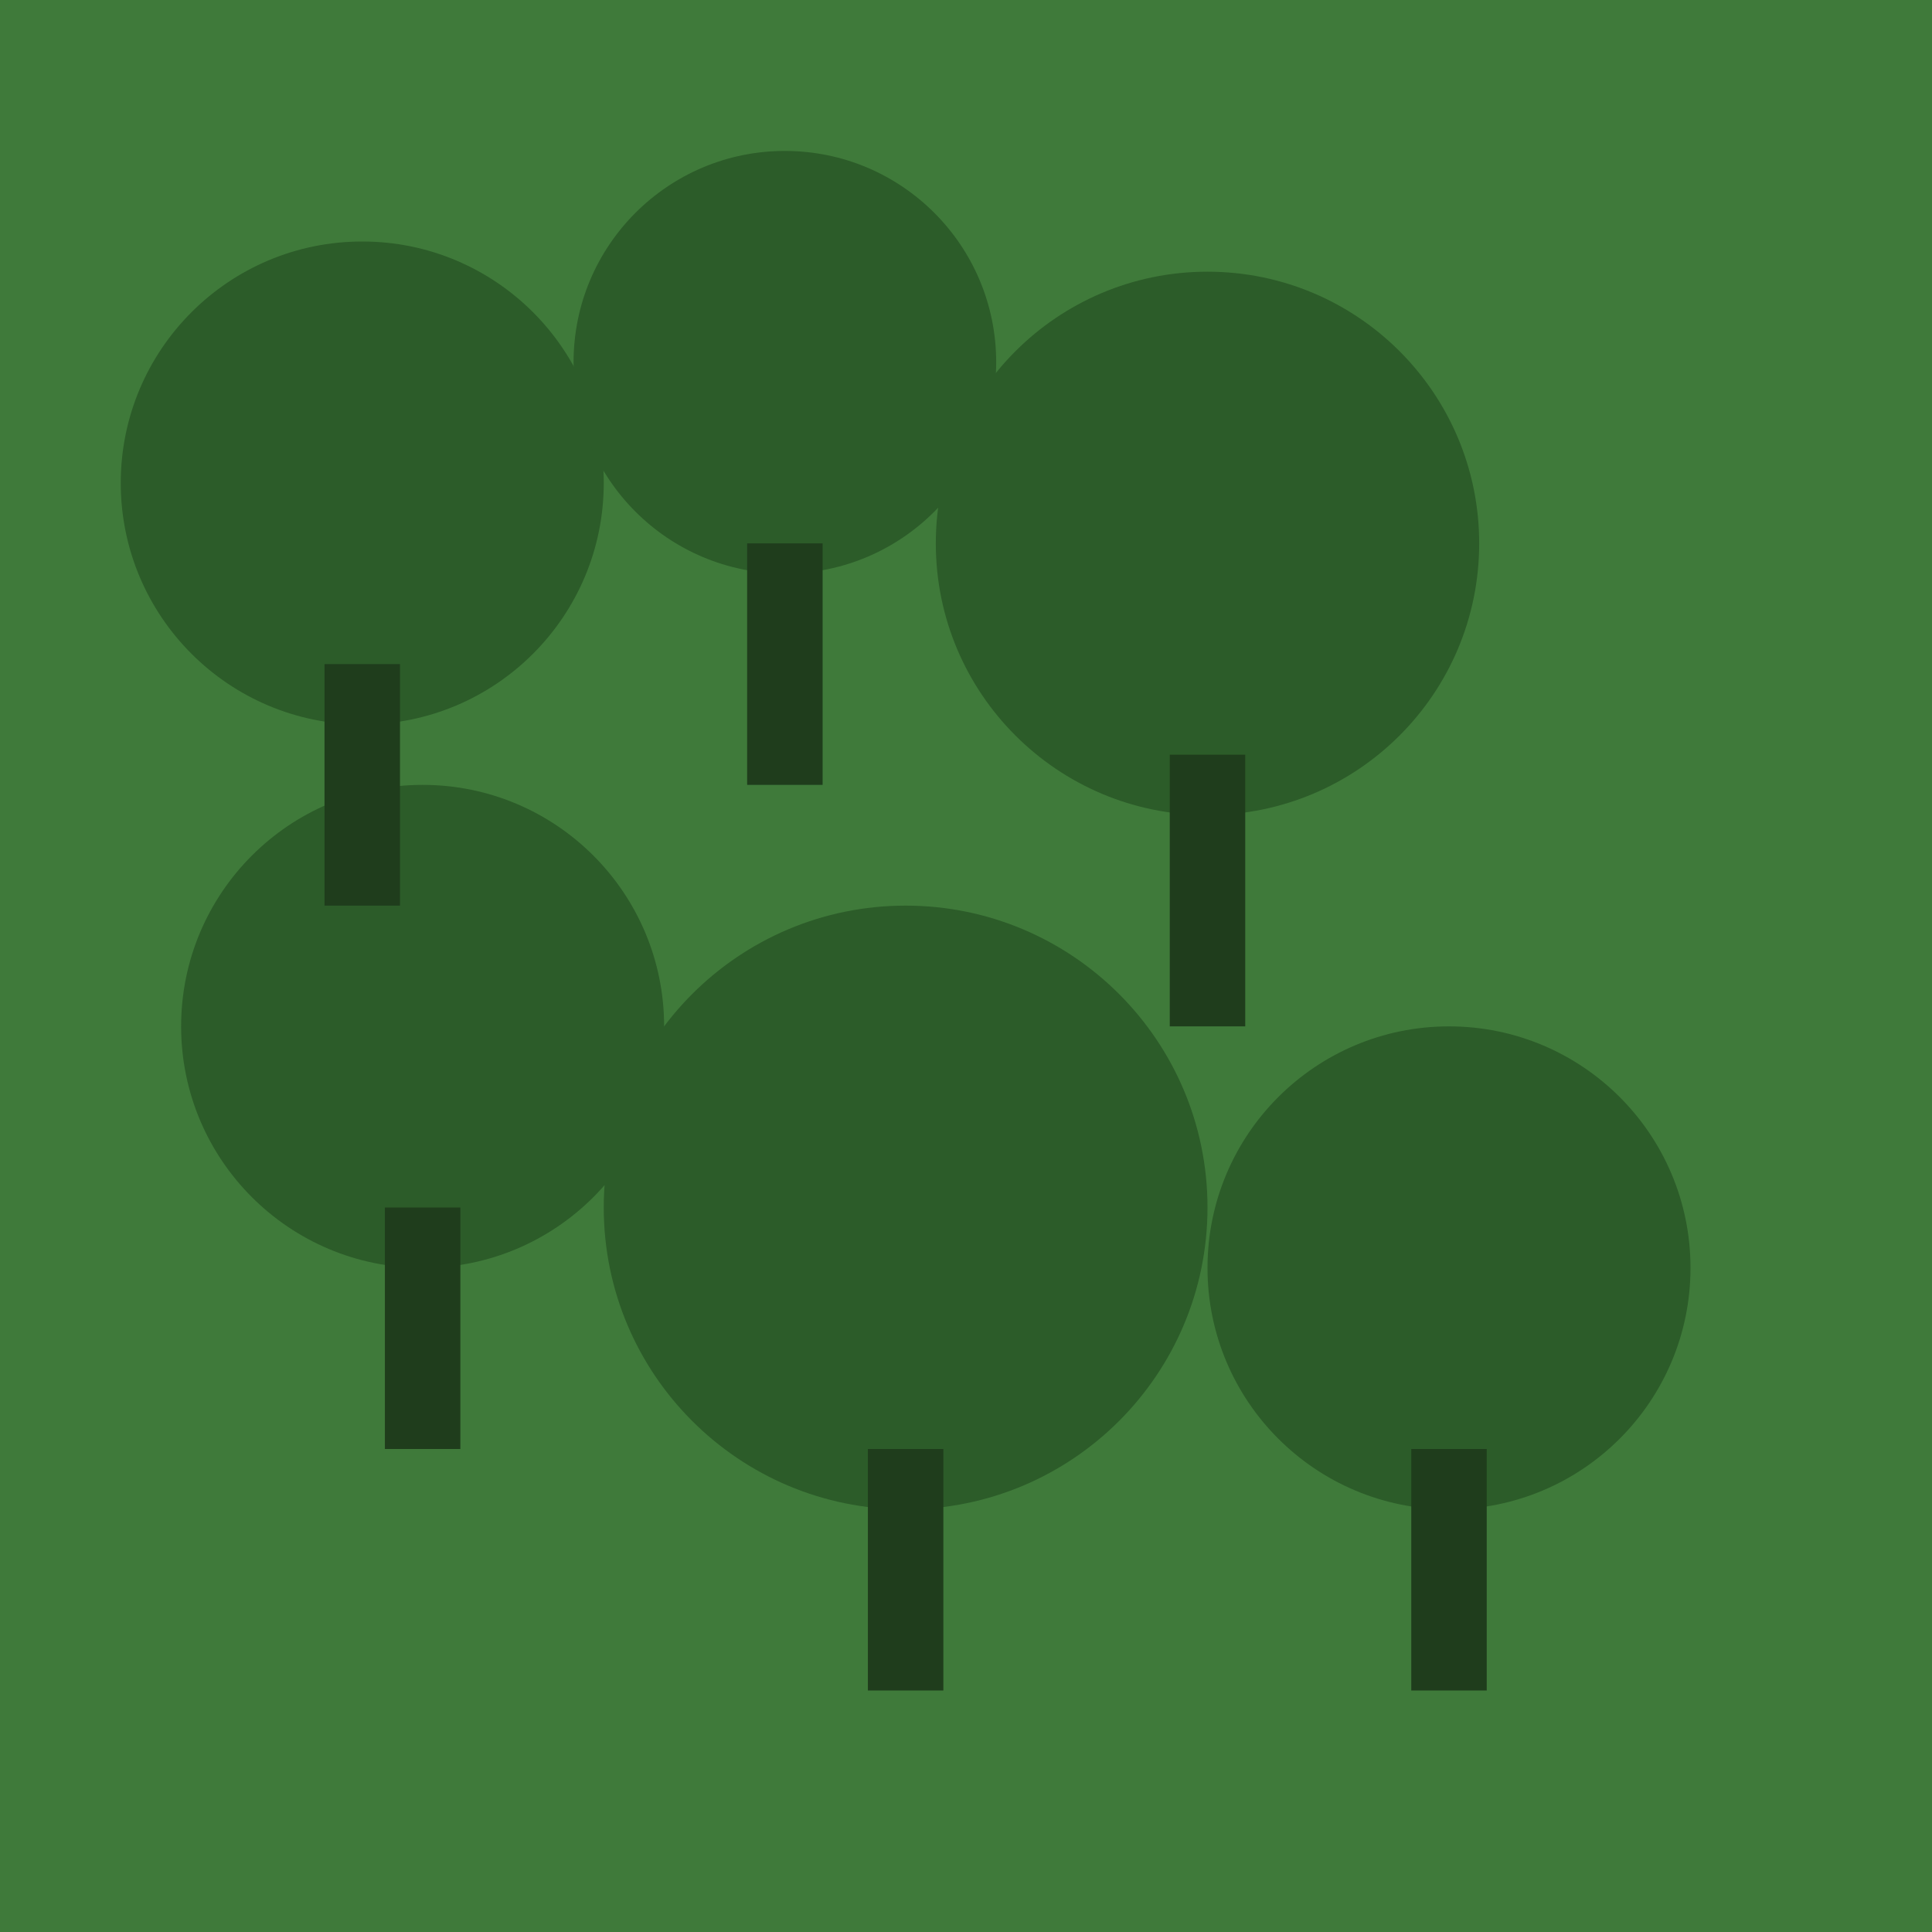
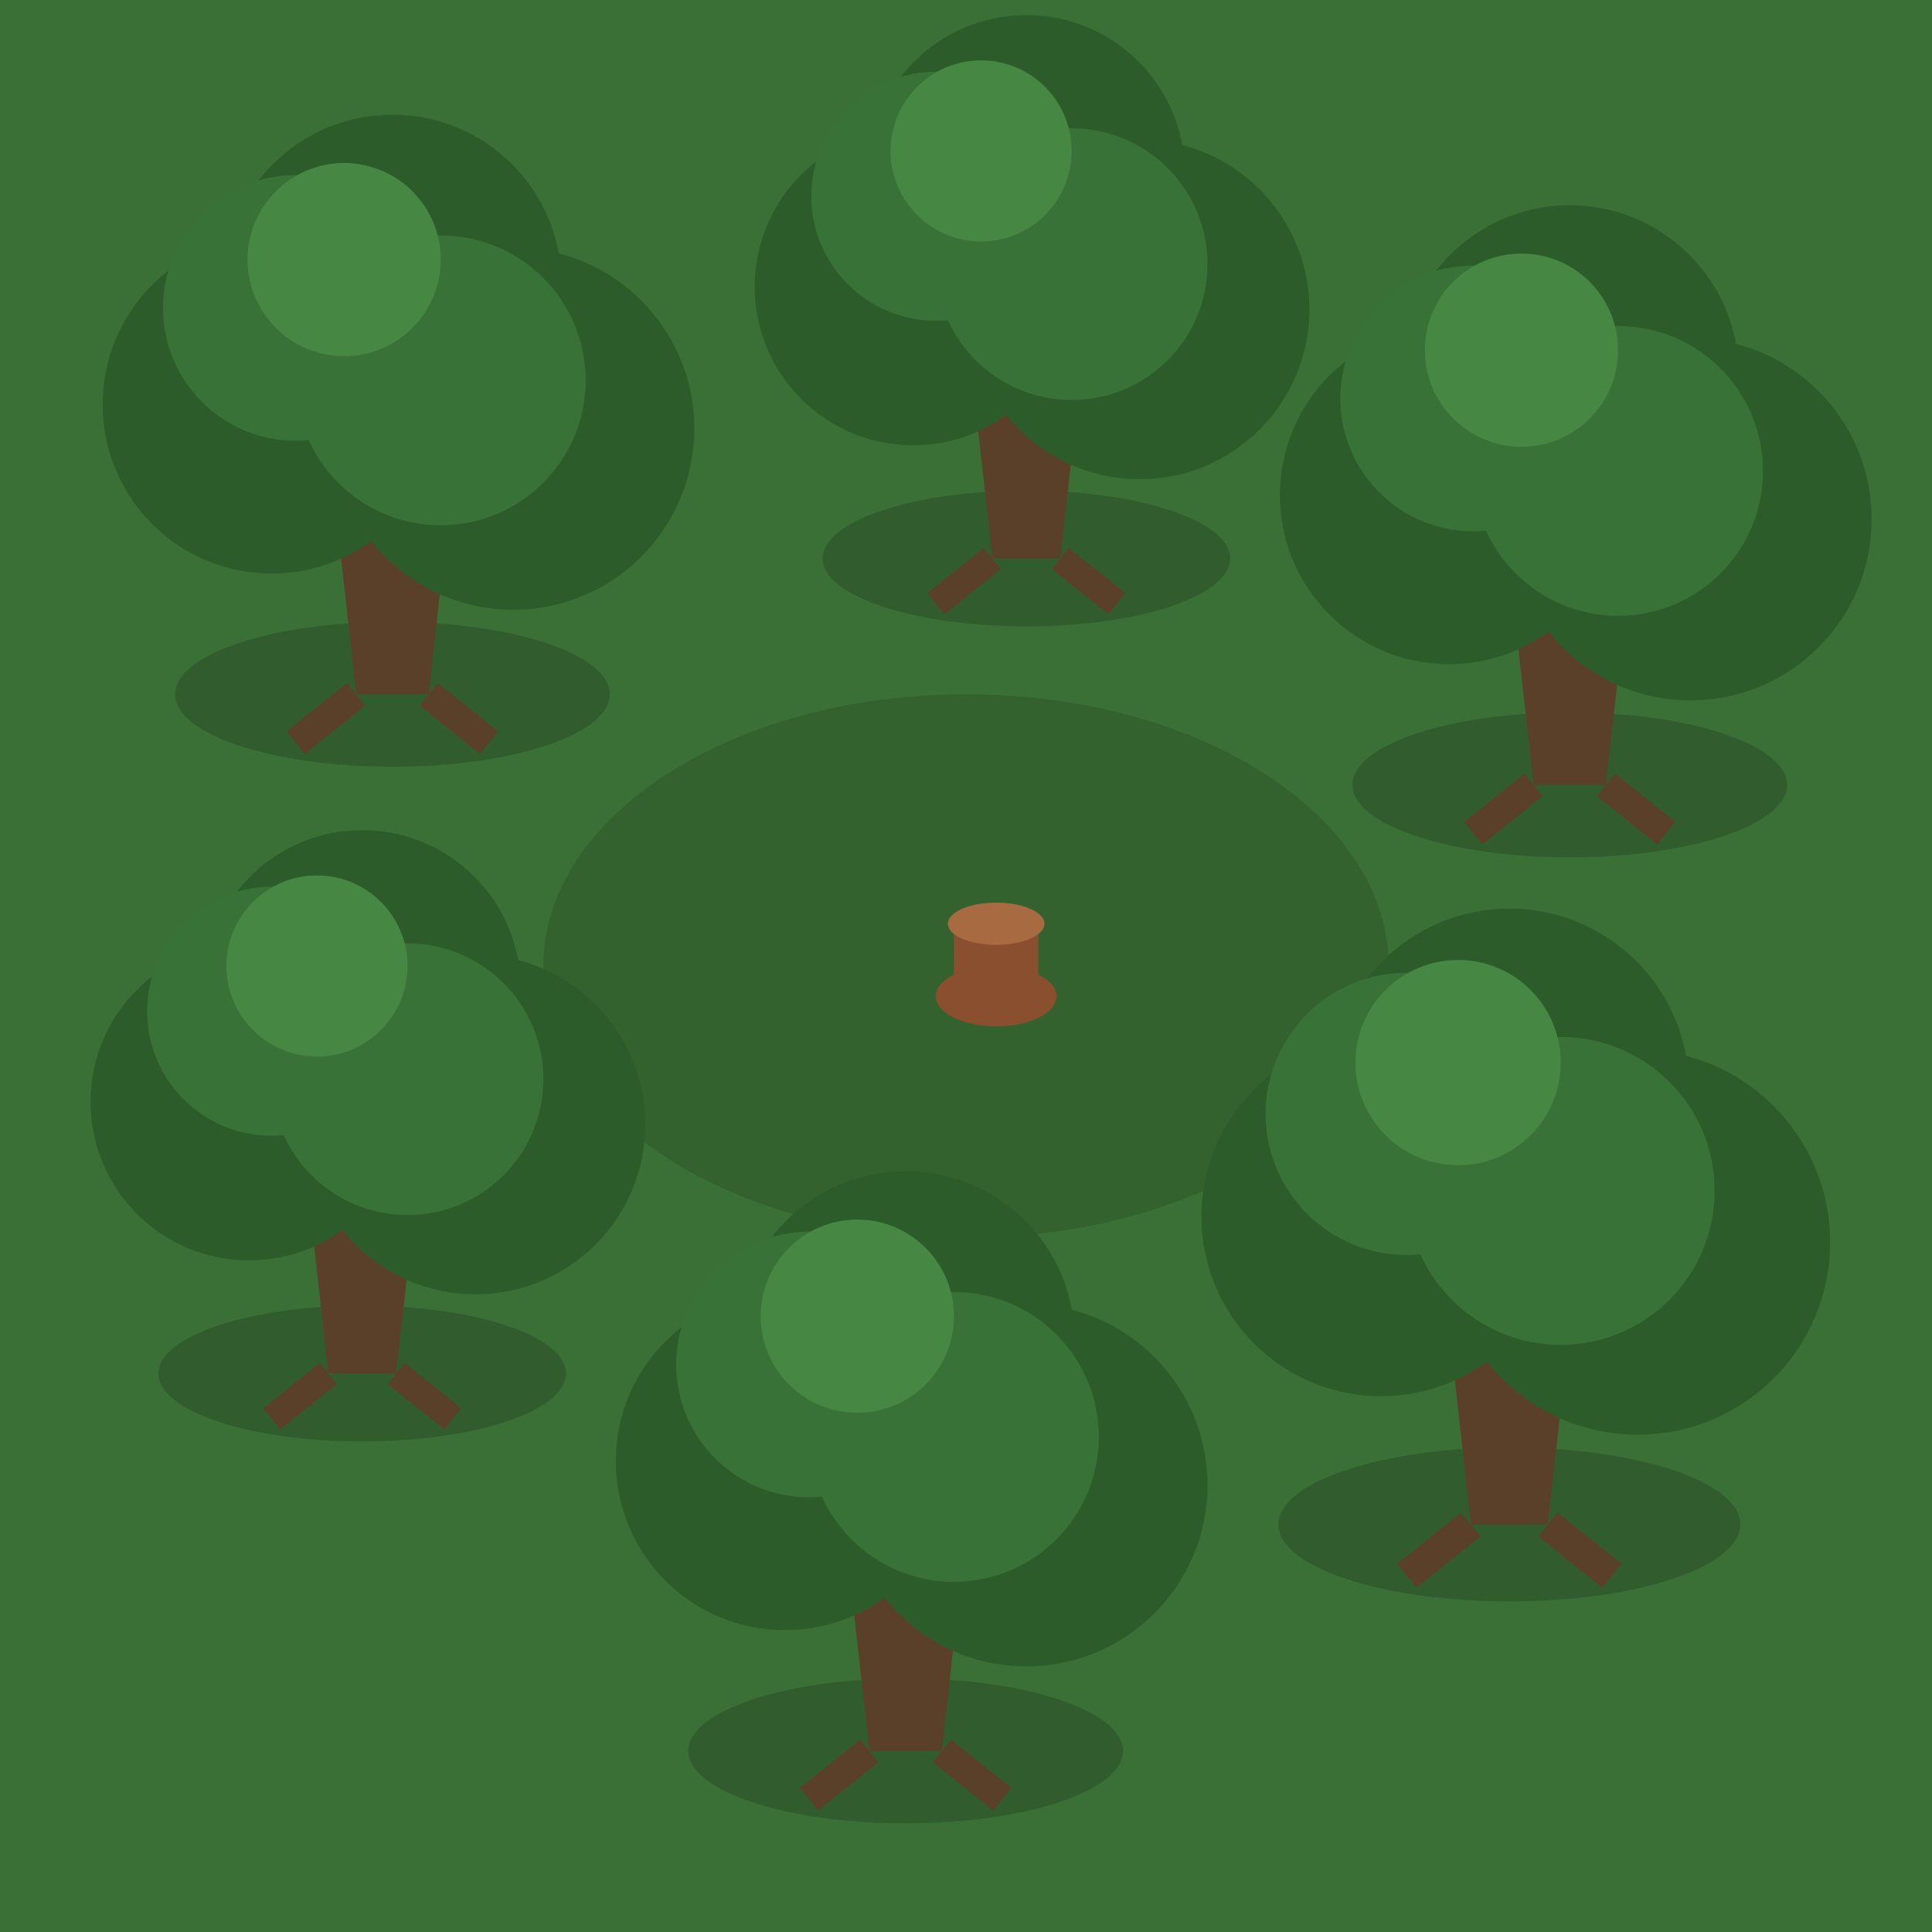
<svg xmlns="http://www.w3.org/2000/svg" viewBox="0 0 64 64">
-   <rect width="64" height="64" fill="#3f7a3a" />
-   <g fill="#2c5c29">
-     <circle cx="12" cy="16" r="8" />
-     <circle cx="26" cy="12" r="7" />
-     <circle cx="40" cy="18" r="9" />
-     <circle cx="14" cy="34" r="8" />
-     <circle cx="30" cy="40" r="10" />
-     <circle cx="48" cy="42" r="8" />
+   <defs>
+     <g id="tr">
+       <ellipse cx="0" cy="10" rx="9" ry="3" fill="#2b5228" opacity="0.6" />
+       <path d="M-1.5 10 L-2.5 1 L2.5 1 L1.5 10 Z" fill="#5a4028" />
+       <path d="M-1.5 10 L-4 12 M1.5 10 L4 12" stroke="#5a4028" stroke-width="1.2" fill="none" />
+       <circle cx="-5" cy="-2" r="7" fill="#2c5c29" />
+       <circle cx="5" cy="-1" r="7.5" fill="#2c5c29" />
+       <circle cx="0" cy="-7" r="7" fill="#2c5c29" />
+       <circle cx="-4" cy="-6" r="5.5" fill="#397236" />
+       <circle cx="2" cy="-3" r="6" fill="#397236" />
+       <circle cx="-2" cy="-8" r="4" fill="#478744" />
+     </g>
+   </defs>
+   <rect width="64" height="64" fill="#3a6f36" />
+   <ellipse cx="32" cy="32" rx="14" ry="9" fill="#33622f" />
+   <g fill="#8a4f2e">
+     <ellipse cx="33" cy="33" rx="2" ry="1" />
+     <path d="M31.6 33 L31.6 30.6 L34.4 30.6 L34.4 33 Z" />
  </g>
-   <g stroke="#1f3d1c" stroke-width="2.5">
-     <path d="M12 22 L12 30" />
-     <path d="M26 18 L26 26" />
-     <path d="M40 25 L40 34" />
-     <path d="M14 40 L14 48" />
-     <path d="M30 48 L30 56" />
-     <path d="M48 48 L48 56" />
-   </g>
+   <ellipse cx="33" cy="30.6" rx="1.6" ry="0.7" fill="#a86a40" />
+   <use href="#tr" transform="translate(13 15) scale(0.8)" />
+   <use href="#tr" transform="translate(34 11) scale(0.75)" />
+   <use href="#tr" transform="translate(52 18) scale(0.8)" />
+   <use href="#tr" transform="translate(12 38) scale(0.75)" />
+   <use href="#tr" transform="translate(50 42) scale(0.85)" />
+   <use href="#tr" transform="translate(30 50) scale(0.8)" />
</svg>
